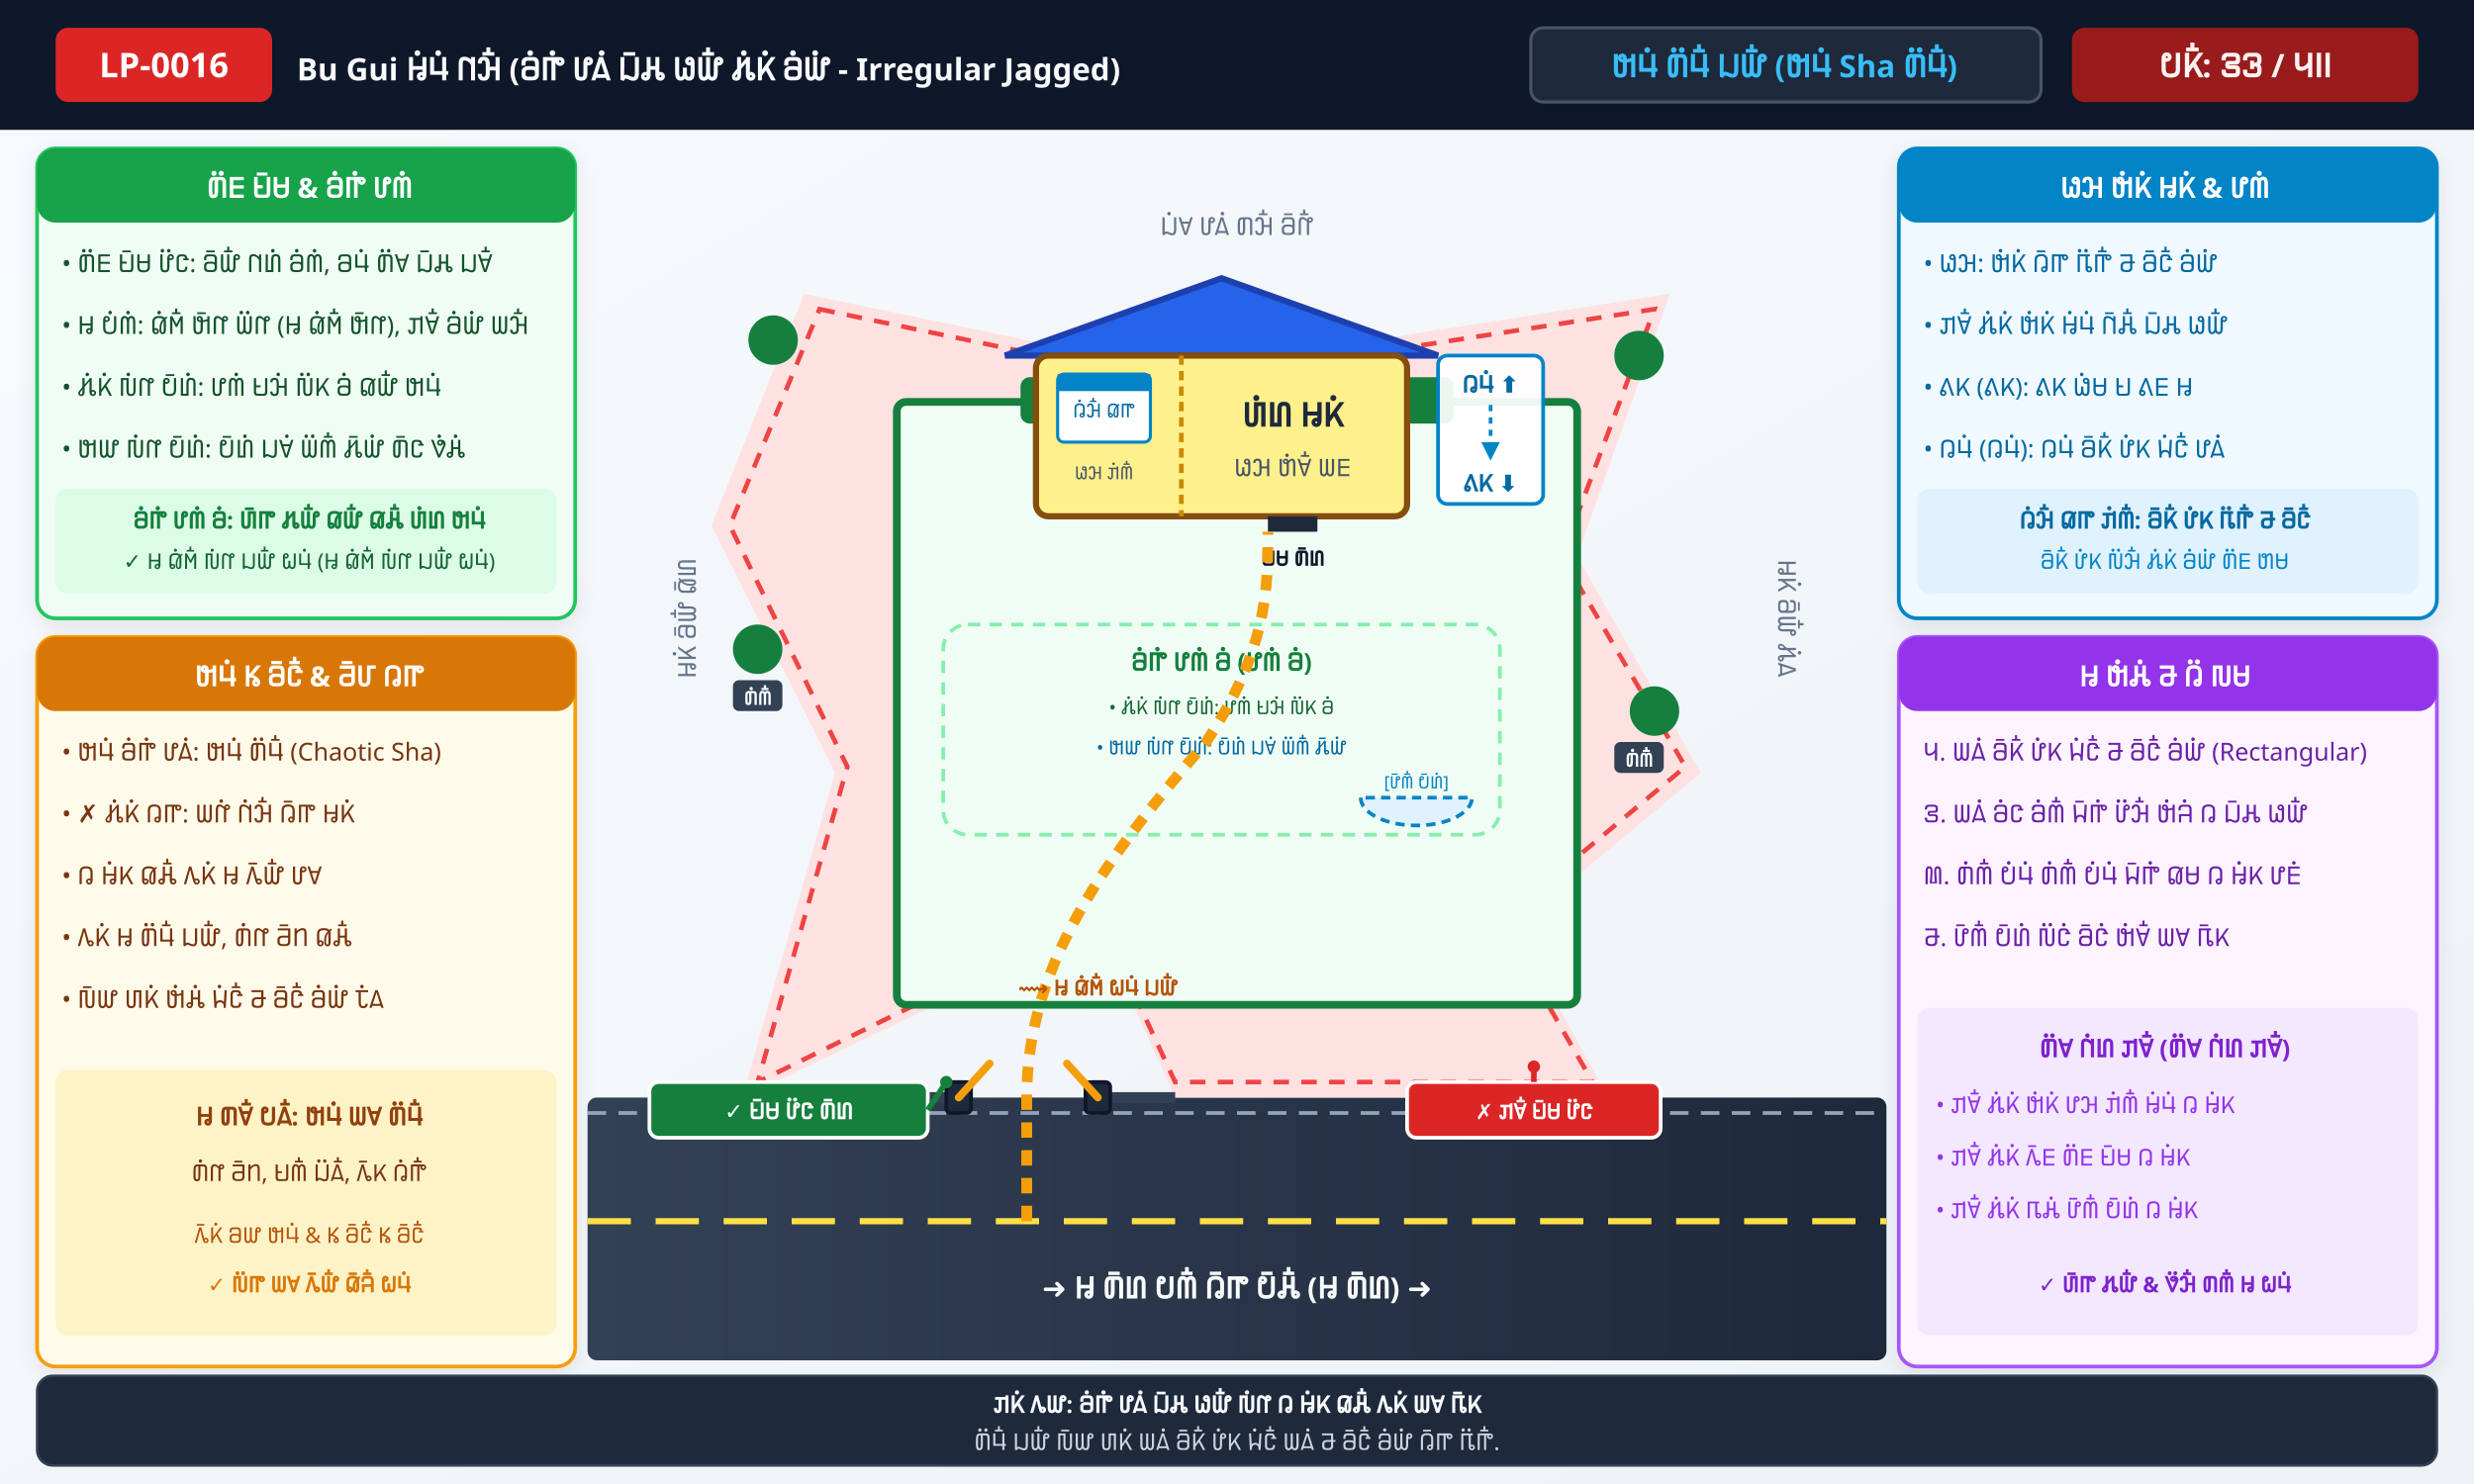
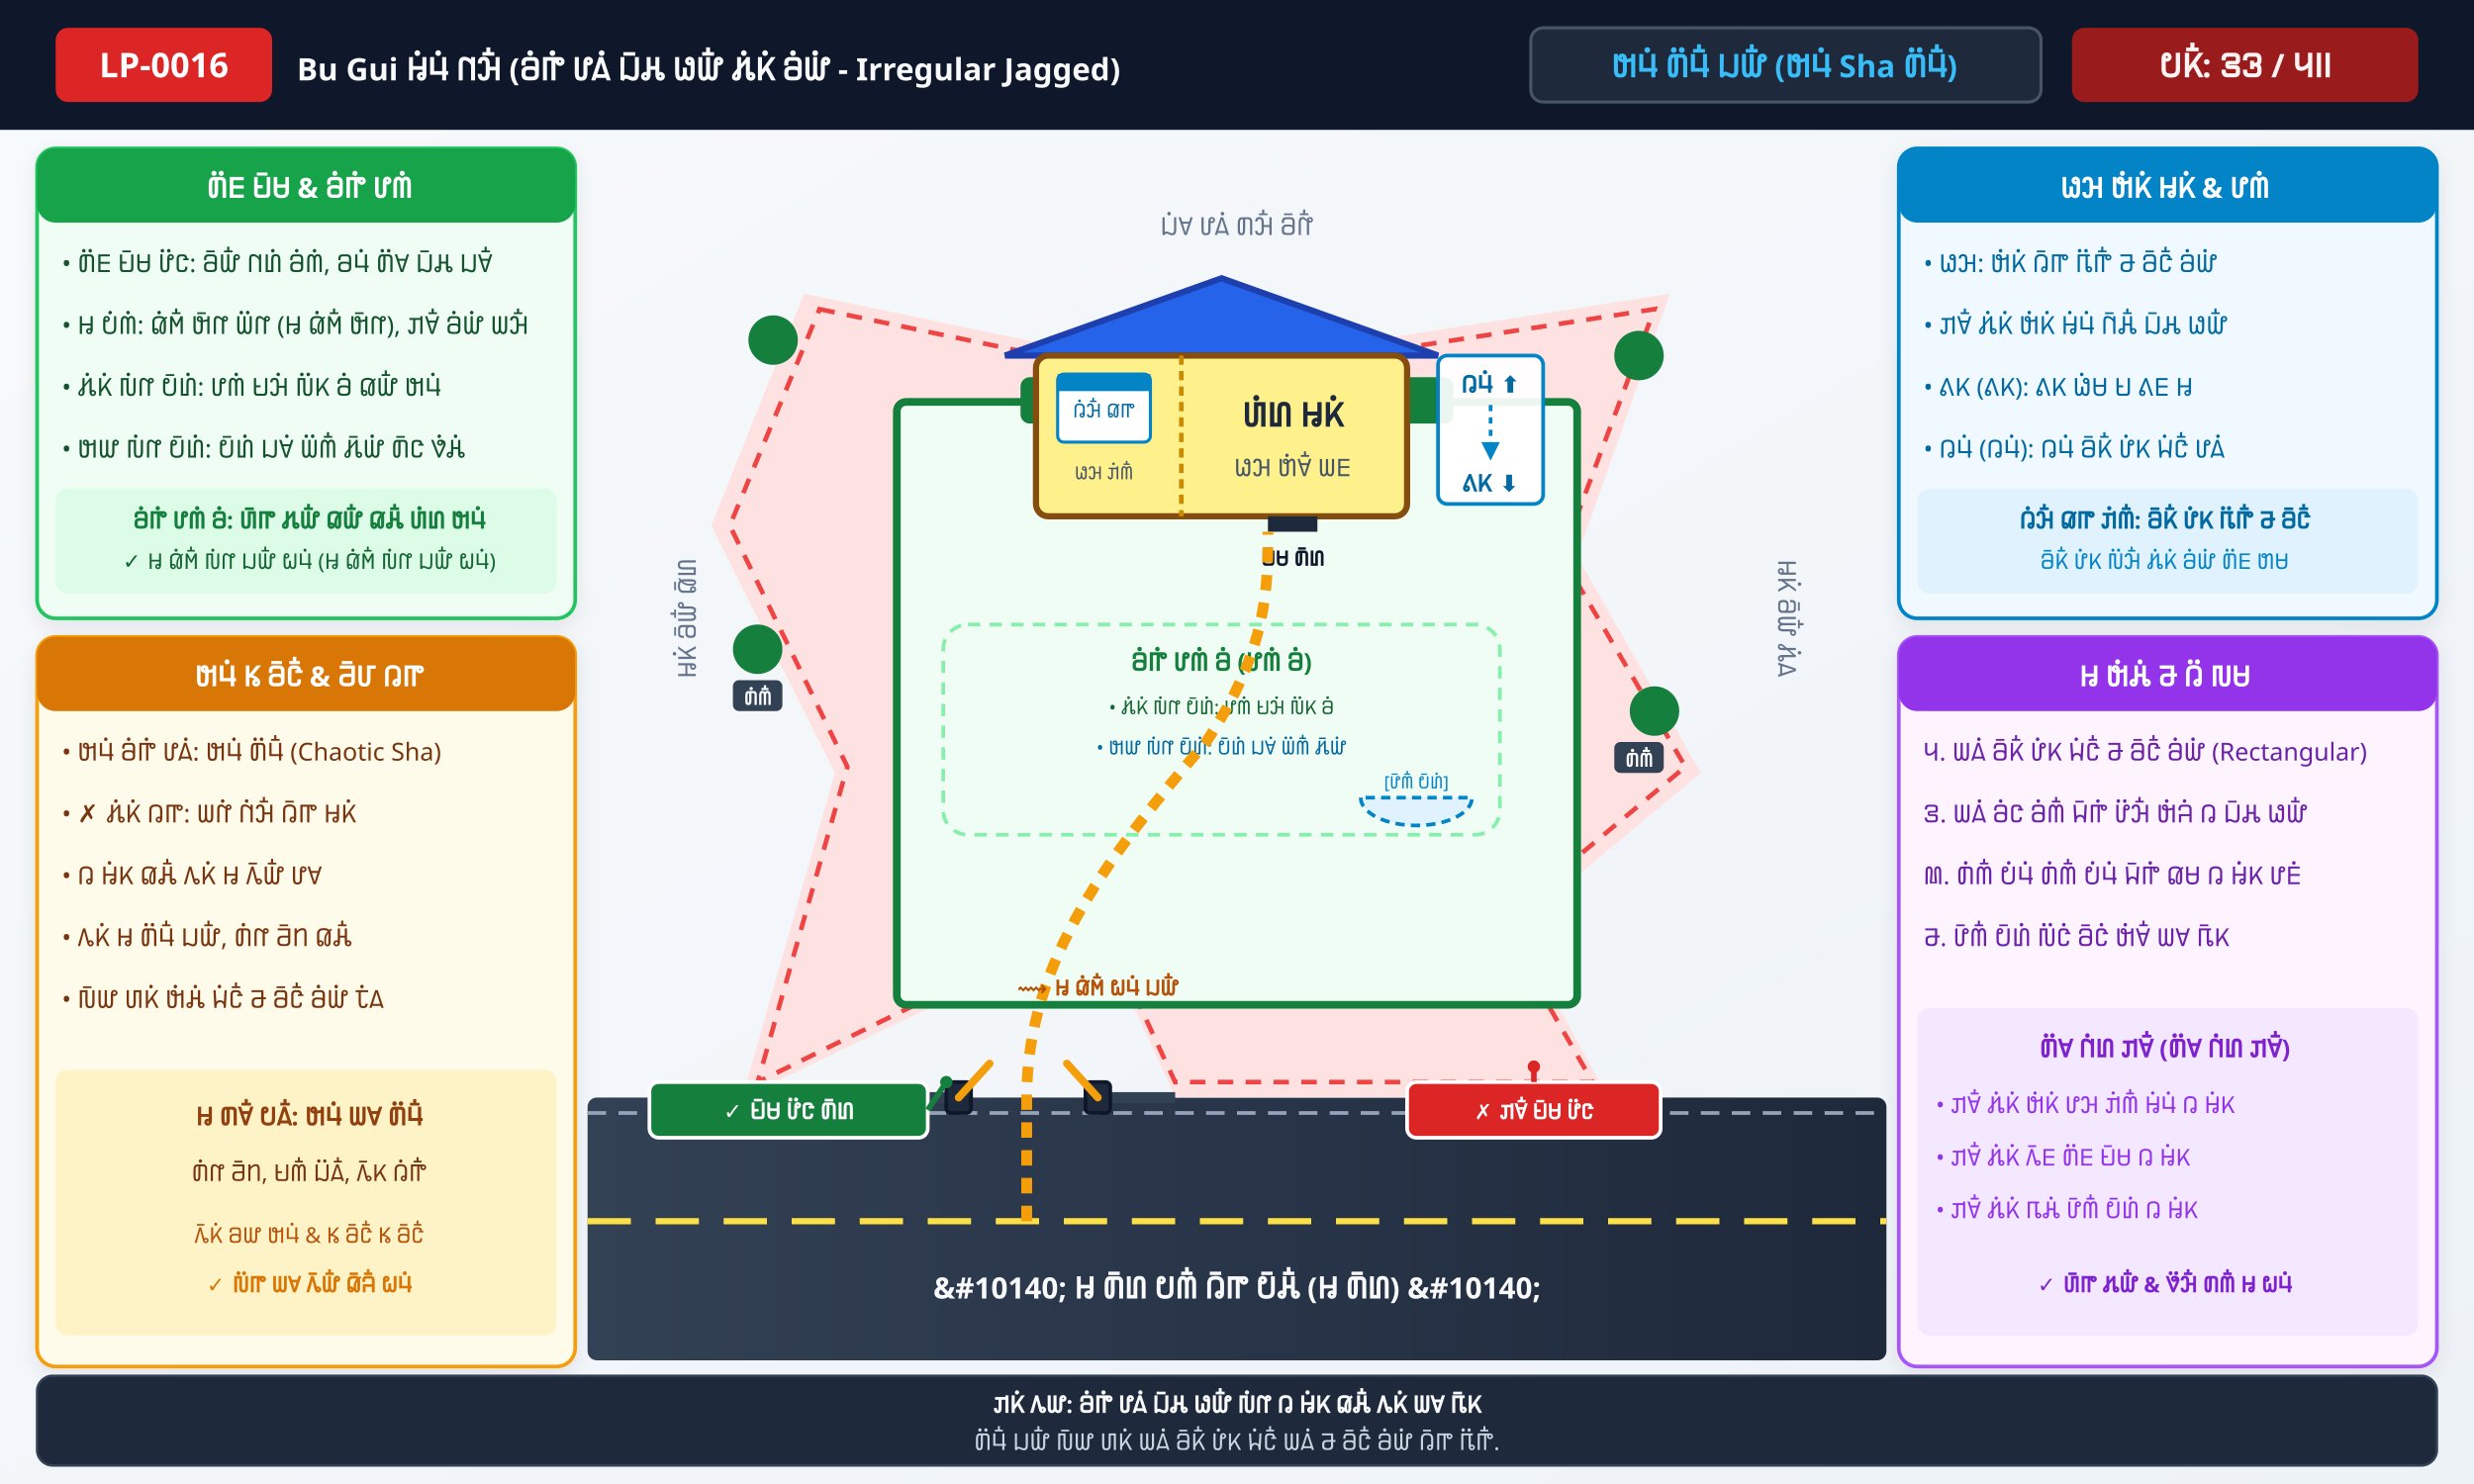
<svg xmlns="http://www.w3.org/2000/svg" viewBox="0 0 800 480" width="800" height="480">
  <defs>
    <linearGradient id="bgGrad" x1="0%" y1="0%" x2="100%" y2="100%">
      <stop offset="0%" stop-color="#F8FAFC" />
      <stop offset="100%" stop-color="#EDF2F7" />
    </linearGradient>
    <linearGradient id="roadGrad" x1="0%" y1="0%" x2="100%" y2="0%">
      <stop offset="0%" stop-color="#334155" />
      <stop offset="100%" stop-color="#1E293B" />
    </linearGradient>
    <filter id="shadow" x="-5%" y="-5%" width="110%" height="110%">
      <feDropShadow dx="0" dy="2" stdDeviation="3" flood-opacity="0.08" />
    </filter>
  </defs>
  <rect width="800" height="480" fill="url(#bgGrad)" />
  <rect x="0" y="0" width="800" height="42" fill="#0F172A" />
  <rect x="18" y="9" width="70" height="24" rx="4" fill="#DC2626" />
-   <text x="53" y="25" font-family="'Noto Sans Pahawh Hmong', sans-serif" font-weight="bold" font-size="11" fill="#FFFFFF" text-anchor="middle">LP-0016</text>
-   <text x="96" y="26" font-family="'Noto Sans Pahawh Hmong', sans-serif" font-weight="bold" font-size="10" fill="#F8FAFC">Bu Gui 𖬉𖬰𖬥𖬰 𖬇𖬧𖬵 (𖬖𖬰𖬟𖬰 𖬗𖬮𖬰 𖬔𖬲𖬩 𖬏𖬤𖬵 𖬃𖬰𖬝𖬰 𖬖𖬰𖬤𖬰 - Irregular Jagged)</text>
+   <text x="53" y="25" font-family="'Segoe UI', sans-serif" font-weight="bold" font-size="11" fill="#FFFFFF" text-anchor="middle">LP-0016</text>
+   <text x="96" y="26" font-family="'Noto Sans Lao', 'Segoe UI', sans-serif" font-weight="bold" font-size="10" fill="#F8FAFC">Bu Gui 𖬉𖬰𖬥𖬰 𖬇𖬧𖬵 (𖬖𖬰𖬟𖬰 𖬗𖬮𖬰 𖬔𖬲𖬩 𖬏𖬤𖬵 𖬃𖬰𖬝𖬰 𖬖𖬰𖬤𖬰 - Irregular Jagged)</text>
  <rect x="495" y="9" width="165" height="24" rx="4" fill="#1E293B" stroke="#475569" stroke-width="1" />
-   <text x="577" y="25" font-family="'Noto Sans Pahawh Hmong', sans-serif" font-weight="bold" font-size="10" fill="#38BDF8" text-anchor="middle">𖬓𖬥𖬰 𖬒𖬶𖬥𖬵 𖬔𖬤𖬵 (𖬓𖬥𖬰 Sha 𖬒𖬶𖬥𖬵)</text>
+   <text x="577" y="25" font-family="'Noto Sans Lao', 'Segoe UI', sans-serif" font-weight="bold" font-size="10" fill="#38BDF8" text-anchor="middle">𖬓𖬥𖬰 𖬒𖬶𖬥𖬵 𖬔𖬤𖬵 (𖬓𖬥𖬰 Sha 𖬒𖬶𖬥𖬵)</text>
  <rect x="670" y="9" width="112" height="24" rx="4" fill="#991B1B" />
-   <text x="726" y="25" font-family="'Noto Sans Pahawh Hmong', sans-serif" font-weight="bold" font-size="10.5" fill="#FEF2F2" text-anchor="middle">𖬈𖬝𖬵: 𖭒𖭕 / 𖭑𖭐𖭐</text>
+   <text x="726" y="25" font-family="'Noto Sans Lao', 'Segoe UI', sans-serif" font-weight="bold" font-size="10.5" fill="#FEF2F2" text-anchor="middle">𖬈𖬝𖬵: 𖭒𖭕 / 𖭑𖭐𖭐</text>
  <rect x="12" y="48" width="174" height="152" rx="6" fill="#F0FDF4" stroke="#22C55E" stroke-width="1.2" filter="url(#shadow)" />
  <rect x="12" y="48" width="174" height="24" rx="6" fill="#16A34A" />
-   <text x="100" y="64" font-family="'Noto Sans Pahawh Hmong', sans-serif" font-weight="bold" font-size="9" fill="#FFFFFF" text-anchor="middle">𖬒𖬶𖬣 𖬌𖬲𖬡 &amp; 𖬖𖬰𖬟𖬰 𖬗𖬪𖬰</text>
-   <text x="20" y="88" font-family="'Noto Sans Pahawh Hmong', sans-serif" font-size="8" fill="#14532D">• 𖬒𖬶𖬣 𖬌𖬲𖬡 𖬗𖬶𖬜: 𖬖𖬲𖬤𖬵 𖬇𖬞𖬰 𖬖𖬰𖬪𖬰, 𖬖𖬥𖬰 𖬒𖬶𖬯 𖬔𖬲𖬩 𖬔𖬯𖬵</text>
-   <text x="20" y="108" font-family="'Noto Sans Pahawh Hmong', sans-serif" font-size="8" fill="#14532D">• 𖬉 𖬈𖬰𖬪𖬰: 𖬅𖬰𖬫𖬵 𖬓𖬲𖬦 𖬑𖬶𖬦 (𖬉 𖬅𖬰𖬫𖬵 𖬓𖬲𖬦), 𖬙𖬯𖬵 𖬖𖬰𖬤𖬰 𖬑𖬧𖬵</text>
-   <text x="20" y="128" font-family="'Noto Sans Pahawh Hmong', sans-serif" font-size="8" fill="#14532D">• 𖬃𖬰𖬝𖬰 𖬐𖬰𖬦 𖬈𖬲𖬞𖬰: 𖬗𖬪𖬰 𖬌𖬧𖬰 𖬐𖬶𖬝 𖬖𖬰 𖬅𖬤𖬵 𖬓𖬥𖬰</text>
-   <text x="20" y="148" font-family="'Noto Sans Pahawh Hmong', sans-serif" font-size="8" fill="#14532D">• 𖬓𖬤 𖬐𖬰𖬦 𖬈𖬲𖬞𖬰: 𖬈𖬲𖬞𖬰 𖬔𖬯𖬰 𖬑𖬶𖬪𖬵 𖬃𖬲𖬤𖬰 𖬒𖬲𖬜 𖬀𖬰𖬩𖬰</text>
+   <text x="100" y="64" font-family="'Noto Sans Lao', 'Segoe UI', sans-serif" font-weight="bold" font-size="9" fill="#FFFFFF" text-anchor="middle">𖬒𖬶𖬣 𖬌𖬲𖬡 &amp; 𖬖𖬰𖬟𖬰 𖬗𖬪𖬰</text>
+   <text x="20" y="88" font-family="'Noto Sans Lao', 'Segoe UI', sans-serif" font-size="8" fill="#14532D">• 𖬒𖬶𖬣 𖬌𖬲𖬡 𖬗𖬶𖬜: 𖬖𖬲𖬤𖬵 𖬇𖬞𖬰 𖬖𖬰𖬪𖬰, 𖬖𖬥𖬰 𖬒𖬶𖬯 𖬔𖬲𖬩 𖬔𖬯𖬵</text>
+   <text x="20" y="108" font-family="'Noto Sans Lao', 'Segoe UI', sans-serif" font-size="8" fill="#14532D">• 𖬉 𖬈𖬰𖬪𖬰: 𖬅𖬰𖬫𖬵 𖬓𖬲𖬦 𖬑𖬶𖬦 (𖬉 𖬅𖬰𖬫𖬵 𖬓𖬲𖬦), 𖬙𖬯𖬵 𖬖𖬰𖬤𖬰 𖬑𖬧𖬵</text>
+   <text x="20" y="128" font-family="'Noto Sans Lao', 'Segoe UI', sans-serif" font-size="8" fill="#14532D">• 𖬃𖬰𖬝𖬰 𖬐𖬰𖬦 𖬈𖬲𖬞𖬰: 𖬗𖬪𖬰 𖬌𖬧𖬰 𖬐𖬶𖬝 𖬖𖬰 𖬅𖬤𖬵 𖬓𖬥𖬰</text>
+   <text x="20" y="148" font-family="'Noto Sans Lao', 'Segoe UI', sans-serif" font-size="8" fill="#14532D">• 𖬓𖬤 𖬐𖬰𖬦 𖬈𖬲𖬞𖬰: 𖬈𖬲𖬞𖬰 𖬔𖬯𖬰 𖬑𖬶𖬪𖬵 𖬃𖬲𖬤𖬰 𖬒𖬲𖬜 𖬀𖬰𖬩𖬰</text>
  <rect x="18" y="158" width="162" height="34" rx="4" fill="#DCFCE7" />
-   <text x="100" y="171" font-family="'Noto Sans Pahawh Hmong', sans-serif" font-weight="bold" font-size="7.5" fill="#15803D" text-anchor="middle">𖬖𖬰𖬟𖬰 𖬗𖬪𖬰 𖬖𖬰: 𖬆𖬲𖬟 𖬃𖬤𖬵 𖬅𖬤𖬵 𖬅𖬩𖬵 𖬆𖬰𖬞 𖬓𖬥𖬰</text>
-   <text x="100" y="184" font-family="'Noto Sans Pahawh Hmong', sans-serif" font-size="7" fill="#166534" text-anchor="middle">✓ 𖬉 𖬅𖬰𖬫𖬵 𖬐𖬰𖬦 𖬔𖬤𖬵 𖬍𖬥𖬰 (𖬉 𖬅𖬰𖬫𖬵 𖬐𖬰𖬦 𖬔𖬤𖬵 𖬍𖬥𖬰)</text>
+   <text x="100" y="171" font-family="'Noto Sans Lao', 'Segoe UI', sans-serif" font-weight="bold" font-size="7.5" fill="#15803D" text-anchor="middle">𖬖𖬰𖬟𖬰 𖬗𖬪𖬰 𖬖𖬰: 𖬆𖬲𖬟 𖬃𖬤𖬵 𖬅𖬤𖬵 𖬅𖬩𖬵 𖬆𖬰𖬞 𖬓𖬥𖬰</text>
+   <text x="100" y="184" font-family="'Noto Sans Lao', 'Segoe UI', sans-serif" font-size="7" fill="#166534" text-anchor="middle">✓ 𖬉 𖬅𖬰𖬫𖬵 𖬐𖬰𖬦 𖬔𖬤𖬵 𖬍𖬥𖬰 (𖬉 𖬅𖬰𖬫𖬵 𖬐𖬰𖬦 𖬔𖬤𖬵 𖬍𖬥𖬰)</text>
  <rect x="12" y="206" width="174" height="236" rx="6" fill="#FFFBEB" stroke="#F59E0B" stroke-width="1.2" filter="url(#shadow)" />
  <rect x="12" y="206" width="174" height="24" rx="6" fill="#D97706" />
-   <text x="100" y="222" font-family="'Noto Sans Pahawh Hmong', sans-serif" font-weight="bold" font-size="9" fill="#FFFFFF" text-anchor="middle">𖬓𖬥𖬰 𖭘 𖬖𖬲𖬜𖬵 &amp; 𖬁𖬲𖬬 𖬄𖬟</text>
-   <text x="20" y="246" font-family="'Noto Sans Pahawh Hmong', sans-serif" font-size="8" fill="#78350F">• 𖬓𖬥𖬰 𖬖𖬰𖬟𖬰 𖬗𖬮𖬰: 𖬓𖬥𖬰 𖬒𖬶𖬥𖬵 (Chaotic Sha)</text>
-   <text x="20" y="266" font-family="'Noto Sans Pahawh Hmong', sans-serif" font-size="8" fill="#78350F">• ✗ 𖬃𖬰𖬝𖬰 𖬄𖬟: 𖬑𖬦𖬰 𖬇𖬰𖬧𖬵 𖬄𖬲𖬟 𖬉𖬝𖬰</text>
-   <text x="20" y="286" font-family="'Noto Sans Pahawh Hmong', sans-serif" font-size="8" fill="#78350F">• 𖬄 𖬉𖬰𖬝 𖬅𖬩𖬵 𖬂𖬝𖬰 𖬉 𖬂𖬲𖬤𖬵 𖬗𖬯</text>
-   <text x="20" y="306" font-family="'Noto Sans Pahawh Hmong', sans-serif" font-size="8" fill="#78350F">• 𖬂𖬝𖬰 𖬉 𖬒𖬶𖬥𖬵 𖬔𖬤𖬵, 𖬒𖬰𖬦 𖬁𖬲𖬢 𖬅𖬩𖬵</text>
-   <text x="20" y="326" font-family="'Noto Sans Pahawh Hmong', sans-serif" font-size="8" fill="#78350F">• 𖬐𖬲𖬤 𖬆𖬝𖬰 𖬓𖬰𖬩𖬰 𖬊𖬰𖬜𖬵 𖭔 𖬖𖬲𖬜𖬵 𖬖𖬰𖬤𖬰 𖬘𖬰𖬮</text>
+   <text x="100" y="222" font-family="'Noto Sans Lao', 'Segoe UI', sans-serif" font-weight="bold" font-size="9" fill="#FFFFFF" text-anchor="middle">𖬓𖬥𖬰 𖭘 𖬖𖬲𖬜𖬵 &amp; 𖬁𖬲𖬬 𖬄𖬟</text>
+   <text x="20" y="246" font-family="'Noto Sans Lao', 'Segoe UI', sans-serif" font-size="8" fill="#78350F">• 𖬓𖬥𖬰 𖬖𖬰𖬟𖬰 𖬗𖬮𖬰: 𖬓𖬥𖬰 𖬒𖬶𖬥𖬵 (Chaotic Sha)</text>
+   <text x="20" y="266" font-family="'Noto Sans Lao', 'Segoe UI', sans-serif" font-size="8" fill="#78350F">• ✗ 𖬃𖬰𖬝𖬰 𖬄𖬟: 𖬑𖬦𖬰 𖬇𖬰𖬧𖬵 𖬄𖬲𖬟 𖬉𖬝𖬰</text>
+   <text x="20" y="286" font-family="'Noto Sans Lao', 'Segoe UI', sans-serif" font-size="8" fill="#78350F">• 𖬄 𖬉𖬰𖬝 𖬅𖬩𖬵 𖬂𖬝𖬰 𖬉 𖬂𖬲𖬤𖬵 𖬗𖬯</text>
+   <text x="20" y="306" font-family="'Noto Sans Lao', 'Segoe UI', sans-serif" font-size="8" fill="#78350F">• 𖬂𖬝𖬰 𖬉 𖬒𖬶𖬥𖬵 𖬔𖬤𖬵, 𖬒𖬰𖬦 𖬁𖬲𖬢 𖬅𖬩𖬵</text>
+   <text x="20" y="326" font-family="'Noto Sans Lao', 'Segoe UI', sans-serif" font-size="8" fill="#78350F">• 𖬐𖬲𖬤 𖬆𖬝𖬰 𖬓𖬰𖬩𖬰 𖬊𖬰𖬜𖬵 𖭔 𖬖𖬲𖬜𖬵 𖬖𖬰𖬤𖬰 𖬘𖬰𖬮</text>
  <rect x="18" y="346" width="162" height="86" rx="4" fill="#FEF3C7" />
-   <text x="100" y="364" font-family="'Noto Sans Pahawh Hmong', sans-serif" font-weight="bold" font-size="8" fill="#92400E" text-anchor="middle">𖬉 𖬒𖬯𖬵 𖬈𖬮𖬵: 𖬓𖬥𖬰 𖬑𖬯 𖬒𖬶𖬥𖬵</text>
-   <text x="100" y="382" font-family="'Noto Sans Pahawh Hmong', sans-serif" font-size="7.5" fill="#78350F" text-anchor="middle">𖬒𖬰𖬦 𖬁𖬲𖬢, 𖬌𖬪𖬵 𖬔𖬶𖬮𖬵, 𖬂𖬲𖬝 𖬄𖬰𖬟𖬵</text>
-   <text x="100" y="402" font-family="'Noto Sans Pahawh Hmong', sans-serif" font-size="7" fill="#B45309" text-anchor="middle">𖬂𖬲𖬝𖬰 𖬖𖬤 𖬓𖬥𖬰 &amp; 𖭘 𖬖𖬲𖬜𖬵 𖭘 𖬖𖬲𖬜𖬵</text>
-   <text x="100" y="418" font-family="'Noto Sans Pahawh Hmong', sans-serif" font-weight="bold" font-size="7" fill="#D97706" text-anchor="middle">✓ 𖬐𖬶𖬟 𖬑𖬯 𖬂𖬲𖬤𖬵 𖬅𖬲𖬨𖬵 𖬍𖬥𖬰</text>
+   <text x="100" y="364" font-family="'Noto Sans Lao', 'Segoe UI', sans-serif" font-weight="bold" font-size="8" fill="#92400E" text-anchor="middle">𖬉 𖬒𖬯𖬵 𖬈𖬮𖬵: 𖬓𖬥𖬰 𖬑𖬯 𖬒𖬶𖬥𖬵</text>
+   <text x="100" y="382" font-family="'Noto Sans Lao', 'Segoe UI', sans-serif" font-size="7.5" fill="#78350F" text-anchor="middle">𖬒𖬰𖬦 𖬁𖬲𖬢, 𖬌𖬪𖬵 𖬔𖬶𖬮𖬵, 𖬂𖬲𖬝 𖬄𖬰𖬟𖬵</text>
+   <text x="100" y="402" font-family="'Noto Sans Lao', 'Segoe UI', sans-serif" font-size="7" fill="#B45309" text-anchor="middle">𖬂𖬲𖬝𖬰 𖬖𖬤 𖬓𖬥𖬰 &amp; 𖭘 𖬖𖬲𖬜𖬵 𖭘 𖬖𖬲𖬜𖬵</text>
+   <text x="100" y="418" font-family="'Noto Sans Lao', 'Segoe UI', sans-serif" font-weight="bold" font-size="7" fill="#D97706" text-anchor="middle">✓ 𖬐𖬶𖬟 𖬑𖬯 𖬂𖬲𖬤𖬵 𖬅𖬲𖬨𖬵 𖬍𖬥𖬰</text>
  <rect x="614" y="48" width="174" height="152" rx="6" fill="#F0F9FF" stroke="#0284C7" stroke-width="1.2" filter="url(#shadow)" />
  <rect x="614" y="48" width="174" height="24" rx="6" fill="#0284C7" />
-   <text x="700" y="64" font-family="'Noto Sans Pahawh Hmong', sans-serif" font-weight="bold" font-size="9" fill="#FFFFFF" text-anchor="middle">𖬏𖬧 𖬓𖬰𖬝𖬰 𖬉𖬝𖬰 &amp; 𖬗𖬪𖬰</text>
-   <text x="622" y="88" font-family="'Noto Sans Pahawh Hmong', sans-serif" font-size="8" fill="#0369A1">• 𖬏𖬧: 𖬓𖬰𖬝𖬰 𖬄𖬲𖬟 𖬎𖬶𖬟𖬵 𖭔 𖬖𖬲𖬜𖬵 𖬖𖬰𖬤𖬰</text>
-   <text x="622" y="108" font-family="'Noto Sans Pahawh Hmong', sans-serif" font-size="8" fill="#0369A1">• 𖬙𖬯𖬵 𖬃𖬰𖬝𖬰 𖬓𖬰𖬝𖬰 𖬉𖬰𖬥𖬰 𖬇𖬲𖬩𖬵 𖬔𖬲𖬩 𖬏𖬤𖬵</text>
-   <text x="622" y="128" font-family="'Noto Sans Pahawh Hmong', sans-serif" font-size="8" fill="#0369A1">• 𖬕𖬝 (𖬕𖬝): 𖬕𖬝 𖬏𖬰𖬡 𖬌 𖬕𖬣 𖬉</text>
-   <text x="622" y="148" font-family="'Noto Sans Pahawh Hmong', sans-serif" font-size="8" fill="#0369A1">• 𖬄𖬥𖬰 (𖬄𖬥𖬰): 𖬄𖬥𖬰 𖬖𖬲𖬝𖬵 𖬗𖬰𖬝 𖬊𖬰𖬜𖬵 𖬗𖬮𖬰</text>
+   <text x="700" y="64" font-family="'Noto Sans Lao', 'Segoe UI', sans-serif" font-weight="bold" font-size="9" fill="#FFFFFF" text-anchor="middle">𖬏𖬧 𖬓𖬰𖬝𖬰 𖬉𖬝𖬰 &amp; 𖬗𖬪𖬰</text>
+   <text x="622" y="88" font-family="'Noto Sans Lao', 'Segoe UI', sans-serif" font-size="8" fill="#0369A1">• 𖬏𖬧: 𖬓𖬰𖬝𖬰 𖬄𖬲𖬟 𖬎𖬶𖬟𖬵 𖭔 𖬖𖬲𖬜𖬵 𖬖𖬰𖬤𖬰</text>
+   <text x="622" y="108" font-family="'Noto Sans Lao', 'Segoe UI', sans-serif" font-size="8" fill="#0369A1">• 𖬙𖬯𖬵 𖬃𖬰𖬝𖬰 𖬓𖬰𖬝𖬰 𖬉𖬰𖬥𖬰 𖬇𖬲𖬩𖬵 𖬔𖬲𖬩 𖬏𖬤𖬵</text>
+   <text x="622" y="128" font-family="'Noto Sans Lao', 'Segoe UI', sans-serif" font-size="8" fill="#0369A1">• 𖬕𖬝 (𖬕𖬝): 𖬕𖬝 𖬏𖬰𖬡 𖬌 𖬕𖬣 𖬉</text>
+   <text x="622" y="148" font-family="'Noto Sans Lao', 'Segoe UI', sans-serif" font-size="8" fill="#0369A1">• 𖬄𖬥𖬰 (𖬄𖬥𖬰): 𖬄𖬥𖬰 𖬖𖬲𖬝𖬵 𖬗𖬰𖬝 𖬊𖬰𖬜𖬵 𖬗𖬮𖬰</text>
  <rect x="620" y="158" width="162" height="34" rx="4" fill="#E0F2FE" />
-   <text x="700" y="171" font-family="'Noto Sans Pahawh Hmong', sans-serif" font-weight="bold" font-size="7.5" fill="#0369A1" text-anchor="middle">𖬄𖬰𖬧𖬵 𖬅𖬟 𖬙𖬰𖬪𖬵: 𖬖𖬲𖬝𖬵 𖬗𖬰𖬝 𖬎𖬶𖬟𖬵 𖭔 𖬖𖬲𖬜𖬵</text>
-   <text x="700" y="184" font-family="'Noto Sans Pahawh Hmong', sans-serif" font-size="7" fill="#0284C7" text-anchor="middle">𖬖𖬲𖬝𖬵 𖬗𖬰𖬝 𖬐𖬶𖬧𖬵 𖬃𖬰𖬝𖬰 𖬖𖬰𖬤𖬰 𖬒𖬶𖬣 𖬋𖬡</text>
+   <text x="700" y="171" font-family="'Noto Sans Lao', 'Segoe UI', sans-serif" font-weight="bold" font-size="7.5" fill="#0369A1" text-anchor="middle">𖬄𖬰𖬧𖬵 𖬅𖬟 𖬙𖬰𖬪𖬵: 𖬖𖬲𖬝𖬵 𖬗𖬰𖬝 𖬎𖬶𖬟𖬵 𖭔 𖬖𖬲𖬜𖬵</text>
+   <text x="700" y="184" font-family="'Noto Sans Lao', 'Segoe UI', sans-serif" font-size="7" fill="#0284C7" text-anchor="middle">𖬖𖬲𖬝𖬵 𖬗𖬰𖬝 𖬐𖬶𖬧𖬵 𖬃𖬰𖬝𖬰 𖬖𖬰𖬤𖬰 𖬒𖬶𖬣 𖬋𖬡</text>
  <rect x="614" y="206" width="174" height="236" rx="6" fill="#FDF4FF" stroke="#A855F7" stroke-width="1.2" filter="url(#shadow)" />
  <rect x="614" y="206" width="174" height="24" rx="6" fill="#9333EA" />
-   <text x="700" y="222" font-family="'Noto Sans Pahawh Hmong', sans-serif" font-weight="bold" font-size="9" fill="#FFFFFF" text-anchor="middle">𖬉 𖬓𖬰𖬩𖬰 𖭔 𖬄𖬶 𖬐𖬡</text>
-   <text x="622" y="246" font-family="'Noto Sans Pahawh Hmong', sans-serif" font-size="8" fill="#6B21A8">𖭑. 𖬑𖬮𖬰 𖬖𖬲𖬝𖬵 𖬗𖬰𖬝 𖬊𖬰𖬜𖬵 𖭔 𖬖𖬲𖬜𖬵 𖬖𖬰𖬤𖬰 (Rectangular)</text>
-   <text x="622" y="266" font-family="'Noto Sans Pahawh Hmong', sans-serif" font-size="8" fill="#6B21A8">𖭒. 𖬑𖬮𖬰 𖬖𖬰𖬜 𖬖𖬰𖬪𖬵 𖬊𖬲𖬟𖬰 𖬗𖬶𖬧𖬵 𖬓𖬰𖬨𖬰 𖬄 𖬔𖬲𖬩 𖬏𖬤𖬵</text>
-   <text x="622" y="286" font-family="'Noto Sans Pahawh Hmong', sans-serif" font-size="8" fill="#6B21A8">𖭓. 𖬒𖬰𖬪𖬵 𖬈𖬰𖬥𖬰 𖬒𖬰𖬪𖬵 𖬈𖬰𖬥𖬰 𖬊𖬲𖬟𖬰 𖬅𖬡 𖬄 𖬉𖬰𖬝 𖬗𖬣𖬰</text>
-   <text x="622" y="306" font-family="'Noto Sans Pahawh Hmong', sans-serif" font-size="8" fill="#6B21A8">𖭔. 𖬗𖬲𖬪𖬵 𖬈𖬲𖬞𖬰 𖬐𖬶𖬜𖬰 𖬖𖬲𖬜𖬰 𖬓𖬰𖬯𖬵 𖬑𖬯 𖬎𖬲𖬝</text>
+   <text x="700" y="222" font-family="'Noto Sans Lao', 'Segoe UI', sans-serif" font-weight="bold" font-size="9" fill="#FFFFFF" text-anchor="middle">𖬉 𖬓𖬰𖬩𖬰 𖭔 𖬄𖬶 𖬐𖬡</text>
+   <text x="622" y="246" font-family="'Noto Sans Lao', 'Segoe UI', sans-serif" font-size="8" fill="#6B21A8">𖭑. 𖬑𖬮𖬰 𖬖𖬲𖬝𖬵 𖬗𖬰𖬝 𖬊𖬰𖬜𖬵 𖭔 𖬖𖬲𖬜𖬵 𖬖𖬰𖬤𖬰 (Rectangular)</text>
+   <text x="622" y="266" font-family="'Noto Sans Lao', 'Segoe UI', sans-serif" font-size="8" fill="#6B21A8">𖭒. 𖬑𖬮𖬰 𖬖𖬰𖬜 𖬖𖬰𖬪𖬵 𖬊𖬲𖬟𖬰 𖬗𖬶𖬧𖬵 𖬓𖬰𖬨𖬰 𖬄 𖬔𖬲𖬩 𖬏𖬤𖬵</text>
+   <text x="622" y="286" font-family="'Noto Sans Lao', 'Segoe UI', sans-serif" font-size="8" fill="#6B21A8">𖭓. 𖬒𖬰𖬪𖬵 𖬈𖬰𖬥𖬰 𖬒𖬰𖬪𖬵 𖬈𖬰𖬥𖬰 𖬊𖬲𖬟𖬰 𖬅𖬡 𖬄 𖬉𖬰𖬝 𖬗𖬣𖬰</text>
+   <text x="622" y="306" font-family="'Noto Sans Lao', 'Segoe UI', sans-serif" font-size="8" fill="#6B21A8">𖭔. 𖬗𖬲𖬪𖬵 𖬈𖬲𖬞𖬰 𖬐𖬶𖬜𖬰 𖬖𖬲𖬜𖬰 𖬓𖬰𖬯𖬵 𖬑𖬯 𖬎𖬲𖬝</text>
  <rect x="620" y="326" width="162" height="106" rx="4" fill="#F3E8FF" />
-   <text x="700" y="342" font-family="'Noto Sans Pahawh Hmong', sans-serif" font-weight="bold" font-size="8" fill="#7E22CE" text-anchor="middle">𖬒𖬶𖬯 𖬇𖬰𖬞 𖬙𖬯𖬵 (𖬒𖬶𖬯 𖬇𖬰𖬞 𖬙𖬯𖬵)</text>
-   <text x="626" y="360" font-family="'Noto Sans Pahawh Hmong', sans-serif" font-size="7.5" fill="#9333EA">• 𖬙𖬯𖬵 𖬃𖬰𖬝𖬰 𖬓𖬰𖬝𖬰 𖬗𖬧 𖬙𖬰𖬪𖬵 𖬉𖬰𖬥𖬰 𖬄 𖬉𖬰𖬝</text>
-   <text x="626" y="377" font-family="'Noto Sans Pahawh Hmong', sans-serif" font-size="7.5" fill="#9333EA">• 𖬙𖬯𖬵 𖬃𖬰𖬝𖬰 𖬂𖬲𖬣 𖬒𖬶𖬣 𖬌𖬲𖬡 𖬄 𖬉𖬰𖬝</text>
-   <text x="626" y="394" font-family="'Noto Sans Pahawh Hmong', sans-serif" font-size="7.5" fill="#9333EA">• 𖬙𖬯𖬵 𖬃𖬰𖬝𖬰 𖬎𖬩𖬰 𖬗𖬲𖬪𖬵 𖬈𖬲𖬞𖬰 𖬄 𖬉𖬰𖬝</text>
-   <text x="700" y="418" font-family="'Noto Sans Pahawh Hmong', sans-serif" font-weight="bold" font-size="7" fill="#7E22CE" text-anchor="middle">✓ 𖬆𖬲𖬟 𖬃𖬤𖬵 &amp; 𖬀𖬶𖬧𖬵 𖬒𖬪𖬵 𖬉 𖬍𖬥𖬰</text>
+   <text x="700" y="342" font-family="'Noto Sans Lao', 'Segoe UI', sans-serif" font-weight="bold" font-size="8" fill="#7E22CE" text-anchor="middle">𖬒𖬶𖬯 𖬇𖬰𖬞 𖬙𖬯𖬵 (𖬒𖬶𖬯 𖬇𖬰𖬞 𖬙𖬯𖬵)</text>
+   <text x="626" y="360" font-family="'Noto Sans Lao', 'Segoe UI', sans-serif" font-size="7.5" fill="#9333EA">• 𖬙𖬯𖬵 𖬃𖬰𖬝𖬰 𖬓𖬰𖬝𖬰 𖬗𖬧 𖬙𖬰𖬪𖬵 𖬉𖬰𖬥𖬰 𖬄 𖬉𖬰𖬝</text>
+   <text x="626" y="377" font-family="'Noto Sans Lao', 'Segoe UI', sans-serif" font-size="7.5" fill="#9333EA">• 𖬙𖬯𖬵 𖬃𖬰𖬝𖬰 𖬂𖬲𖬣 𖬒𖬶𖬣 𖬌𖬲𖬡 𖬄 𖬉𖬰𖬝</text>
+   <text x="626" y="394" font-family="'Noto Sans Lao', 'Segoe UI', sans-serif" font-size="7.5" fill="#9333EA">• 𖬙𖬯𖬵 𖬃𖬰𖬝𖬰 𖬎𖬩𖬰 𖬗𖬲𖬪𖬵 𖬈𖬲𖬞𖬰 𖬄 𖬉𖬰𖬝</text>
+   <text x="700" y="418" font-family="'Noto Sans Lao', 'Segoe UI', sans-serif" font-weight="bold" font-size="7" fill="#7E22CE" text-anchor="middle">✓ 𖬆𖬲𖬟 𖬃𖬤𖬵 &amp; 𖬀𖬶𖬧𖬵 𖬒𖬪𖬵 𖬉 𖬍𖬥𖬰</text>
  <rect x="190" y="355" width="420" height="85" fill="url(#roadGrad)" rx="3" />
  <line x1="190" y1="395" x2="610" y2="395" stroke="#FDE047" stroke-width="2" stroke-dasharray="14,8" />
  <line x1="190" y1="360" x2="610" y2="360" stroke="#94A3B8" stroke-width="1.2" stroke-dasharray="6,4" />
-   <text x="400" y="420" font-family="'Noto Sans Pahawh Hmong', sans-serif" font-weight="bold" font-size="9.5" fill="#F8FAFC" text-anchor="middle">➜ 𖬉 𖬒𖬲𖬞 𖬈𖬪𖬵 𖬄𖬲𖬟 𖬈𖬲𖬩𖬵 (𖬉 𖬒𖬲𖬞) ➜</text>
+   <text x="400" y="420" font-family="'Noto Sans Lao', 'Segoe UI', sans-serif" font-weight="bold" font-size="9.5" fill="#F8FAFC" text-anchor="middle">&amp;#10140; 𖬉 𖬒𖬲𖬞 𖬈𖬪𖬵 𖬄𖬲𖬟 𖬈𖬲𖬩𖬵 (𖬉 𖬒𖬲𖬞) &amp;#10140;</text>
  <g>
-     <text x="400" y="76" font-family="'Noto Sans Pahawh Hmong', sans-serif" font-size="8" fill="#64748B" text-anchor="middle">𖬔𖬰𖬯 𖬗𖬮𖬰 𖬒𖬧𖬵 𖬖𖬲𖬦𖬵</text>
-     <text x="225" y="200" font-family="'Noto Sans Pahawh Hmong', sans-serif" font-size="8" fill="#64748B" text-anchor="middle" transform="rotate(-90 225 200)">𖬉𖬝𖬰 𖬖𖬲𖬤𖬵 𖬅𖬲𖬞</text>
-     <text x="575" y="200" font-family="'Noto Sans Pahawh Hmong', sans-serif" font-size="8" fill="#64748B" text-anchor="middle" transform="rotate(90 575 200)">𖬉𖬝𖬰 𖬖𖬲𖬤𖬵 𖬃𖬰𖬮</text>
+     <text x="400" y="76" font-family="'Noto Sans Lao', 'Segoe UI', sans-serif" font-size="8" fill="#64748B" text-anchor="middle">𖬔𖬰𖬯 𖬗𖬮𖬰 𖬒𖬧𖬵 𖬖𖬲𖬦𖬵</text>
+     <text x="225" y="200" font-family="'Noto Sans Lao', 'Segoe UI', sans-serif" font-size="8" fill="#64748B" text-anchor="middle" transform="rotate(-90 225 200)">𖬉𖬝𖬰 𖬖𖬲𖬤𖬵 𖬅𖬲𖬞</text>
+     <text x="575" y="200" font-family="'Noto Sans Lao', 'Segoe UI', sans-serif" font-size="8" fill="#64748B" text-anchor="middle" transform="rotate(90 575 200)">𖬉𖬝𖬰 𖬖𖬲𖬤𖬵 𖬃𖬰𖬮</text>
    <polygon points="260,95 380,120 540,95 510,180 550,250 490,300 520,355 380,355 355,300 240,355 270,250 230,170" fill="#FEE2E2" />
    <polygon points="265,100 380,124 535,100 505,180 545,248 485,298 515,350 380,350 355,296 245,350 274,248 236,170" fill="none" stroke="#EF4444" stroke-width="1.5" stroke-dasharray="5,4" />
    <rect x="290" y="130" width="220" height="195" rx="3" fill="#F0FDF4" stroke="#15803D" stroke-width="2.5" />
    <rect x="330" y="122" width="140" height="15" rx="3" fill="#15803D" />
-     <text x="400" y="133" font-family="'Noto Sans Pahawh Hmong', sans-serif" font-weight="bold" font-size="7.5" fill="#FFFFFF" text-anchor="middle">𖬖𖬲𖬝𖬵 𖬗𖬰𖬝 𖬔𖬲𖬯𖬵</text>
+     <text x="400" y="133" font-family="'Noto Sans Lao', 'Segoe UI', sans-serif" font-weight="bold" font-size="7.5" fill="#FFFFFF" text-anchor="middle">𖬖𖬲𖬝𖬵 𖬗𖬰𖬝 𖬔𖬲𖬯𖬵</text>
    <circle cx="250" cy="110" r="8" fill="#15803D" />
    <circle cx="530" cy="115" r="8" fill="#15803D" />
    <circle cx="535" cy="230" r="8" fill="#15803D" />
    <circle cx="245" cy="210" r="8" fill="#15803D" />
    <rect x="522" y="240" width="16" height="10" rx="2" fill="#334155" />
-     <text x="530" y="248" font-family="'Noto Sans Pahawh Hmong', sans-serif" font-weight="bold" font-size="6" fill="#F8FAFC" text-anchor="middle">𖬒𖬰𖬪𖬵</text>
+     <text x="530" y="248" font-family="'Segoe UI', sans-serif" font-weight="bold" font-size="6" fill="#F8FAFC" text-anchor="middle">𖬒𖬰𖬪𖬵</text>
    <rect x="237" y="220" width="16" height="10" rx="2" fill="#334155" />
-     <text x="245" y="228" font-family="'Noto Sans Pahawh Hmong', sans-serif" font-weight="bold" font-size="6" fill="#F8FAFC" text-anchor="middle">𖬒𖬰𖬪𖬵</text>
+     <text x="245" y="228" font-family="'Segoe UI', sans-serif" font-weight="bold" font-size="6" fill="#F8FAFC" text-anchor="middle">𖬒𖬰𖬪𖬵</text>
    <polygon points="325,115 395,90 465,115" fill="#2563EB" stroke="#1E40AF" stroke-width="2" />
    <rect x="335" y="115" width="120" height="52" fill="#FEF08A" stroke="#854D0E" stroke-width="2" rx="4" />
    <line x1="382" y1="115" x2="382" y2="167" stroke="#CA8A04" stroke-width="1.5" stroke-dasharray="3,2" />
    <rect x="342" y="121" width="30" height="22" rx="2" fill="#FFFFFF" stroke="#0284C7" stroke-width="1" />
    <rect x="342" y="121" width="30" height="5.5" fill="#0284C7" />
-     <text x="357" y="135" font-family="'Noto Sans Pahawh Hmong', sans-serif" font-size="6.2" fill="#0369A1" text-anchor="middle">𖬄𖬰𖬧𖬵 𖬅𖬟</text>
-     <text x="357" y="155" font-family="'Noto Sans Pahawh Hmong', sans-serif" font-size="5.8" fill="#475569" text-anchor="middle">𖬏𖬧 𖬙𖬰𖬪𖬵</text>
-     <text x="418" y="138" font-family="'Noto Sans Pahawh Hmong', sans-serif" font-weight="bold" font-size="10.5" fill="#1E293B" text-anchor="middle">𖬆𖬰𖬞 𖬉𖬝𖬰</text>
-     <text x="418" y="154" font-family="'Noto Sans Pahawh Hmong', sans-serif" font-size="7.8" fill="#475569" text-anchor="middle">𖬏𖬧 𖬋𖬰𖬯𖬵 𖬑𖬣</text>
+     <text x="357" y="135" font-family="'Noto Sans Lao', 'Segoe UI', sans-serif" font-size="6.2" fill="#0369A1" text-anchor="middle">𖬄𖬰𖬧𖬵 𖬅𖬟</text>
+     <text x="357" y="155" font-family="'Noto Sans Lao', 'Segoe UI', sans-serif" font-size="5.8" fill="#475569" text-anchor="middle">𖬏𖬧 𖬙𖬰𖬪𖬵</text>
+     <text x="418" y="138" font-family="'Noto Sans Lao', 'Segoe UI', sans-serif" font-weight="bold" font-size="10.5" fill="#1E293B" text-anchor="middle">𖬆𖬰𖬞 𖬉𖬝𖬰</text>
+     <text x="418" y="154" font-family="'Noto Sans Lao', 'Segoe UI', sans-serif" font-size="7.8" fill="#475569" text-anchor="middle">𖬏𖬧 𖬋𖬰𖬯𖬵 𖬑𖬣</text>
    <rect x="410" y="167" width="16" height="5" fill="#1E293B" />
-     <text x="418" y="183" font-family="'Noto Sans Pahawh Hmong', sans-serif" font-weight="bold" font-size="6.5" fill="#0F172A" text-anchor="middle">𖬌𖬲𖬡 𖬒𖬲𖬞</text>
+     <text x="418" y="183" font-family="'Noto Sans Lao', 'Segoe UI', sans-serif" font-weight="bold" font-size="6.5" fill="#0F172A" text-anchor="middle">𖬌𖬲𖬡 𖬒𖬲𖬞</text>
    <g transform="translate(465, 115)">
      <rect x="0" y="0" width="34" height="48" rx="3" fill="#FFFFFF" fill-opacity="0.92" stroke="#0284C7" stroke-width="1.2" />
-       <text x="17" y="12" font-family="'Noto Sans Pahawh Hmong', sans-serif" font-weight="bold" font-size="7.5" fill="#0369A1" text-anchor="middle">𖬄𖬥𖬰 ⬆</text>
+       <text x="17" y="12" font-family="'Segoe UI', sans-serif" font-weight="bold" font-size="7.5" fill="#0369A1" text-anchor="middle">𖬄𖬥𖬰 ⬆</text>
      <line x1="17" y1="16" x2="17" y2="32" stroke="#0284C7" stroke-width="1.2" stroke-dasharray="2,2" />
      <polygon points="17,34 14,28 20,28" fill="#0284C7" />
-       <text x="17" y="44" font-family="'Noto Sans Pahawh Hmong', sans-serif" font-weight="bold" font-size="7.5" fill="#0369A1" text-anchor="middle">𖬕𖬝 ⬇</text>
+       <text x="17" y="44" font-family="'Segoe UI', sans-serif" font-weight="bold" font-size="7.5" fill="#0369A1" text-anchor="middle">𖬕𖬝 ⬇</text>
    </g>
    <rect x="305" y="202" width="180" height="68" rx="8" fill="#F0FDF4" stroke="#86EFAC" stroke-width="1.2" stroke-dasharray="4,3" />
-     <text x="395" y="217" font-family="'Noto Sans Pahawh Hmong', sans-serif" font-weight="bold" font-size="8" fill="#15803D" text-anchor="middle">𖬖𖬰𖬟𖬰 𖬗𖬪𖬰 𖬖𖬰 (𖬗𖬪𖬰 𖬖𖬰)</text>
-     <text x="395" y="231" font-family="'Noto Sans Pahawh Hmong', sans-serif" font-size="6.2" fill="#166534" text-anchor="middle">• 𖬃𖬰𖬝𖬰 𖬐𖬰𖬦 𖬈𖬲𖬞𖬰: 𖬗𖬪𖬰 𖬌𖬧𖬰 𖬐𖬶𖬝 𖬖𖬰</text>
-     <text x="395" y="244" font-family="'Noto Sans Pahawh Hmong', sans-serif" font-size="6.2" fill="#0369A1" text-anchor="middle">• 𖬓𖬤 𖬐𖬰𖬦 𖬈𖬲𖬞𖬰: 𖬈𖬲𖬞𖬰 𖬔𖬯𖬰 𖬑𖬶𖬪𖬵 𖬃𖬲𖬤𖬰</text>
+     <text x="395" y="217" font-family="'Noto Sans Lao', 'Segoe UI', sans-serif" font-weight="bold" font-size="8" fill="#15803D" text-anchor="middle">𖬖𖬰𖬟𖬰 𖬗𖬪𖬰 𖬖𖬰 (𖬗𖬪𖬰 𖬖𖬰)</text>
+     <text x="395" y="231" font-family="'Noto Sans Lao', 'Segoe UI', sans-serif" font-size="6.2" fill="#166534" text-anchor="middle">• 𖬃𖬰𖬝𖬰 𖬐𖬰𖬦 𖬈𖬲𖬞𖬰: 𖬗𖬪𖬰 𖬌𖬧𖬰 𖬐𖬶𖬝 𖬖𖬰</text>
+     <text x="395" y="244" font-family="'Noto Sans Lao', 'Segoe UI', sans-serif" font-size="6.2" fill="#0369A1" text-anchor="middle">• 𖬓𖬤 𖬐𖬰𖬦 𖬈𖬲𖬞𖬰: 𖬈𖬲𖬞𖬰 𖬔𖬯𖬰 𖬑𖬶𖬪𖬵 𖬃𖬲𖬤𖬰</text>
    <path d="M 440 258 A 16 8 0 0 0 476 258 Z" fill="#E0F2FE" stroke="#0284C7" stroke-width="1.2" stroke-dasharray="3,2" />
-     <text x="458" y="255" font-family="'Noto Sans Pahawh Hmong', sans-serif" font-size="5.5" fill="#0284C7" text-anchor="middle">[𖬗𖬲𖬪𖬵 𖬈𖬲𖬞𖬰]</text>
+     <text x="458" y="255" font-family="'Noto Sans Lao', 'Segoe UI', sans-serif" font-size="5.5" fill="#0284C7" text-anchor="middle">[𖬗𖬲𖬪𖬵 𖬈𖬲𖬞𖬰]</text>
    <line x1="240" y1="355" x2="310" y2="355" stroke="#334155" stroke-width="3.5" />
    <line x1="355" y1="355" x2="380" y2="355" stroke="#334155" stroke-width="3.5" />
    <rect x="306" y="350" width="8" height="10" rx="1.5" fill="#1E293B" stroke="#0F172A" stroke-width="1.2" />
    <rect x="351" y="350" width="8" height="10" rx="1.5" fill="#1E293B" stroke="#0F172A" stroke-width="1.2" />
    <line x1="310" y1="355" x2="320" y2="344" stroke="#F59E0B" stroke-width="2.5" stroke-linecap="round" />
    <line x1="355" y1="355" x2="345" y2="344" stroke="#F59E0B" stroke-width="2.5" stroke-linecap="round" />
    <path d="M 332 395 L 332 355 C 332 310 360 275 390 240 C 410 210 410 190 410 172" fill="none" stroke="#F59E0B" stroke-width="3.5" stroke-dasharray="5,4" />
-     <text x="355" y="322" font-family="'Noto Sans Pahawh Hmong', sans-serif" font-weight="bold" font-size="6.8" fill="#B45309" text-anchor="middle">⟿ 𖬉 𖬅𖬰𖬫𖬵 𖬍𖬥𖬰 𖬔𖬤𖬵</text>
+     <text x="355" y="322" font-family="'Noto Sans Lao', 'Segoe UI', sans-serif" font-weight="bold" font-size="6.8" fill="#B45309" text-anchor="middle">⟿ 𖬉 𖬅𖬰𖬫𖬵 𖬍𖬥𖬰 𖬔𖬤𖬵</text>
    <g transform="translate(210, 350)">
      <rect x="0" y="0" width="90" height="18" rx="3" fill="#15803D" stroke="#FFFFFF" stroke-width="1.2" />
-       <text x="45" y="12" font-family="'Noto Sans Pahawh Hmong', sans-serif" font-weight="bold" font-size="7.2" fill="#FFFFFF" text-anchor="middle">✓ 𖬌𖬲𖬡 𖬗𖬶𖬜 𖬒𖬲𖬞</text>
+       <text x="45" y="12" font-family="'Noto Sans Lao', 'Segoe UI', sans-serif" font-weight="bold" font-size="7.2" fill="#FFFFFF" text-anchor="middle">✓ 𖬌𖬲𖬡 𖬗𖬶𖬜 𖬒𖬲𖬞</text>
      <line x1="90" y1="9" x2="96" y2="0" stroke="#15803D" stroke-width="1.8" />
      <circle cx="96" cy="0" r="2" fill="#15803D" />
    </g>
    <g transform="translate(455, 350)">
      <rect x="0" y="0" width="82" height="18" rx="3" fill="#DC2626" stroke="#FFFFFF" stroke-width="1.2" />
-       <text x="41" y="12" font-family="'Noto Sans Pahawh Hmong', sans-serif" font-weight="bold" font-size="6.8" fill="#FFFFFF" text-anchor="middle">✗ 𖬙𖬯𖬵 𖬌𖬲𖬡 𖬗𖬶𖬜</text>
+       <text x="41" y="12" font-family="'Noto Sans Lao', 'Segoe UI', sans-serif" font-weight="bold" font-size="6.8" fill="#FFFFFF" text-anchor="middle">✗ 𖬙𖬯𖬵 𖬌𖬲𖬡 𖬗𖬶𖬜</text>
      <line x1="41" y1="0" x2="41" y2="-5" stroke="#DC2626" stroke-width="1.8" />
      <circle cx="41" cy="-5" r="2" fill="#DC2626" />
    </g>
  </g>
  <rect x="12" y="445" width="776" height="29" rx="5" fill="#1E293B" stroke="#334155" stroke-width="0.8" />
-   <text x="400" y="457" font-family="'Noto Sans Pahawh Hmong', sans-serif" font-weight="bold" font-size="7.5" fill="#F8FAFC" text-anchor="middle">𖬙𖬝𖬰 𖬂𖬤: 𖬖𖬰𖬟𖬰 𖬗𖬮𖬰 𖬔𖬲𖬩 𖬏𖬤𖬵 𖬐𖬰𖬦 𖬄 𖬉𖬰𖬝 𖬅𖬩𖬵 𖬂𖬝𖬰 𖬑𖬯 𖬎𖬲𖬝</text>
-   <text x="400" y="469" font-family="'Noto Sans Pahawh Hmong', sans-serif" font-size="7.5" fill="#CBD5E1" text-anchor="middle">𖬒𖬶𖬥𖬵 𖬔𖬤𖬵 𖬐𖬲𖬤 𖬆𖬝𖬰 𖬑𖬮𖬰 𖬖𖬲𖬝𖬵 𖬗𖬰𖬝 𖬊𖬰𖬜𖬵 𖬑𖬮𖬰 𖭔 𖬖𖬲𖬜𖬵 𖬖𖬰𖬤𖬰 𖬄𖬲𖬟 𖬎𖬶𖬟𖬵.</text>
+   <text x="400" y="457" font-family="'Noto Sans Lao', 'Segoe UI', sans-serif" font-weight="bold" font-size="7.5" fill="#F8FAFC" text-anchor="middle">𖬙𖬝𖬰 𖬂𖬤: 𖬖𖬰𖬟𖬰 𖬗𖬮𖬰 𖬔𖬲𖬩 𖬏𖬤𖬵 𖬐𖬰𖬦 𖬄 𖬉𖬰𖬝 𖬅𖬩𖬵 𖬂𖬝𖬰 𖬑𖬯 𖬎𖬲𖬝</text>
+   <text x="400" y="469" font-family="'Noto Sans Lao', 'Segoe UI', sans-serif" font-size="7.5" fill="#CBD5E1" text-anchor="middle">𖬒𖬶𖬥𖬵 𖬔𖬤𖬵 𖬐𖬲𖬤 𖬆𖬝𖬰 𖬑𖬮𖬰 𖬖𖬲𖬝𖬵 𖬗𖬰𖬝 𖬊𖬰𖬜𖬵 𖬑𖬮𖬰 𖭔 𖬖𖬲𖬜𖬵 𖬖𖬰𖬤𖬰 𖬄𖬲𖬟 𖬎𖬶𖬟𖬵.</text>
</svg>
